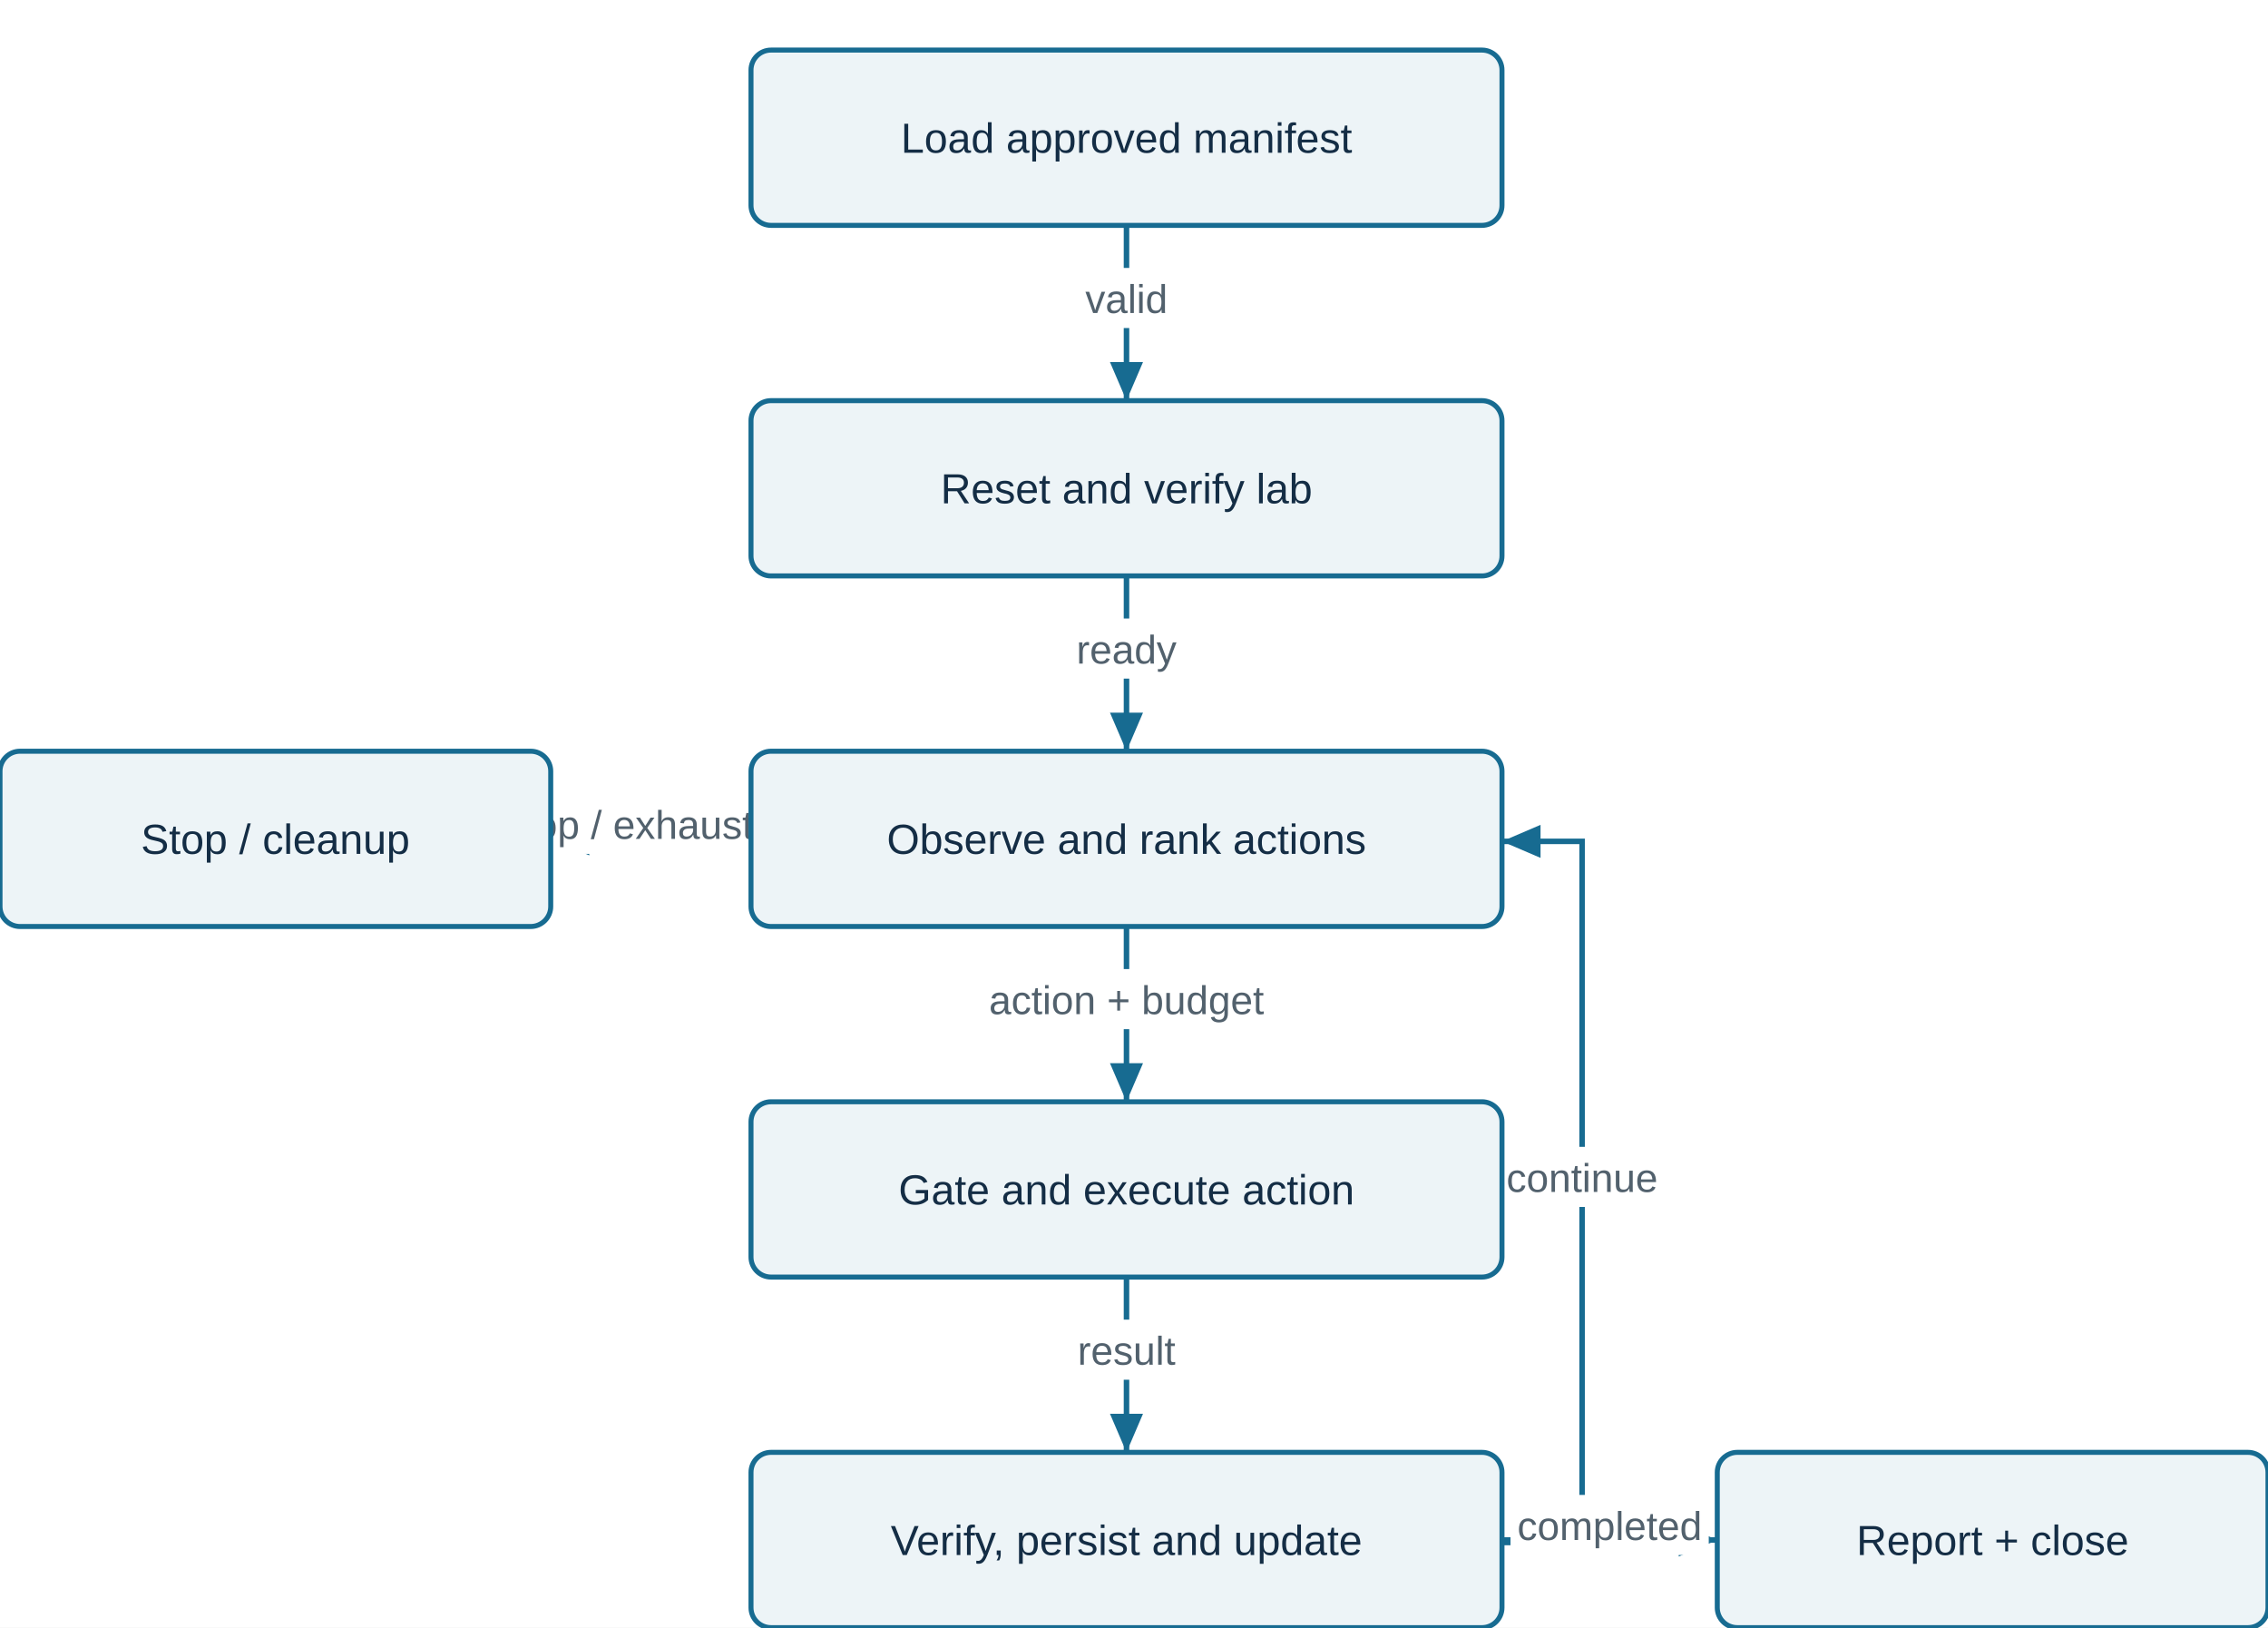
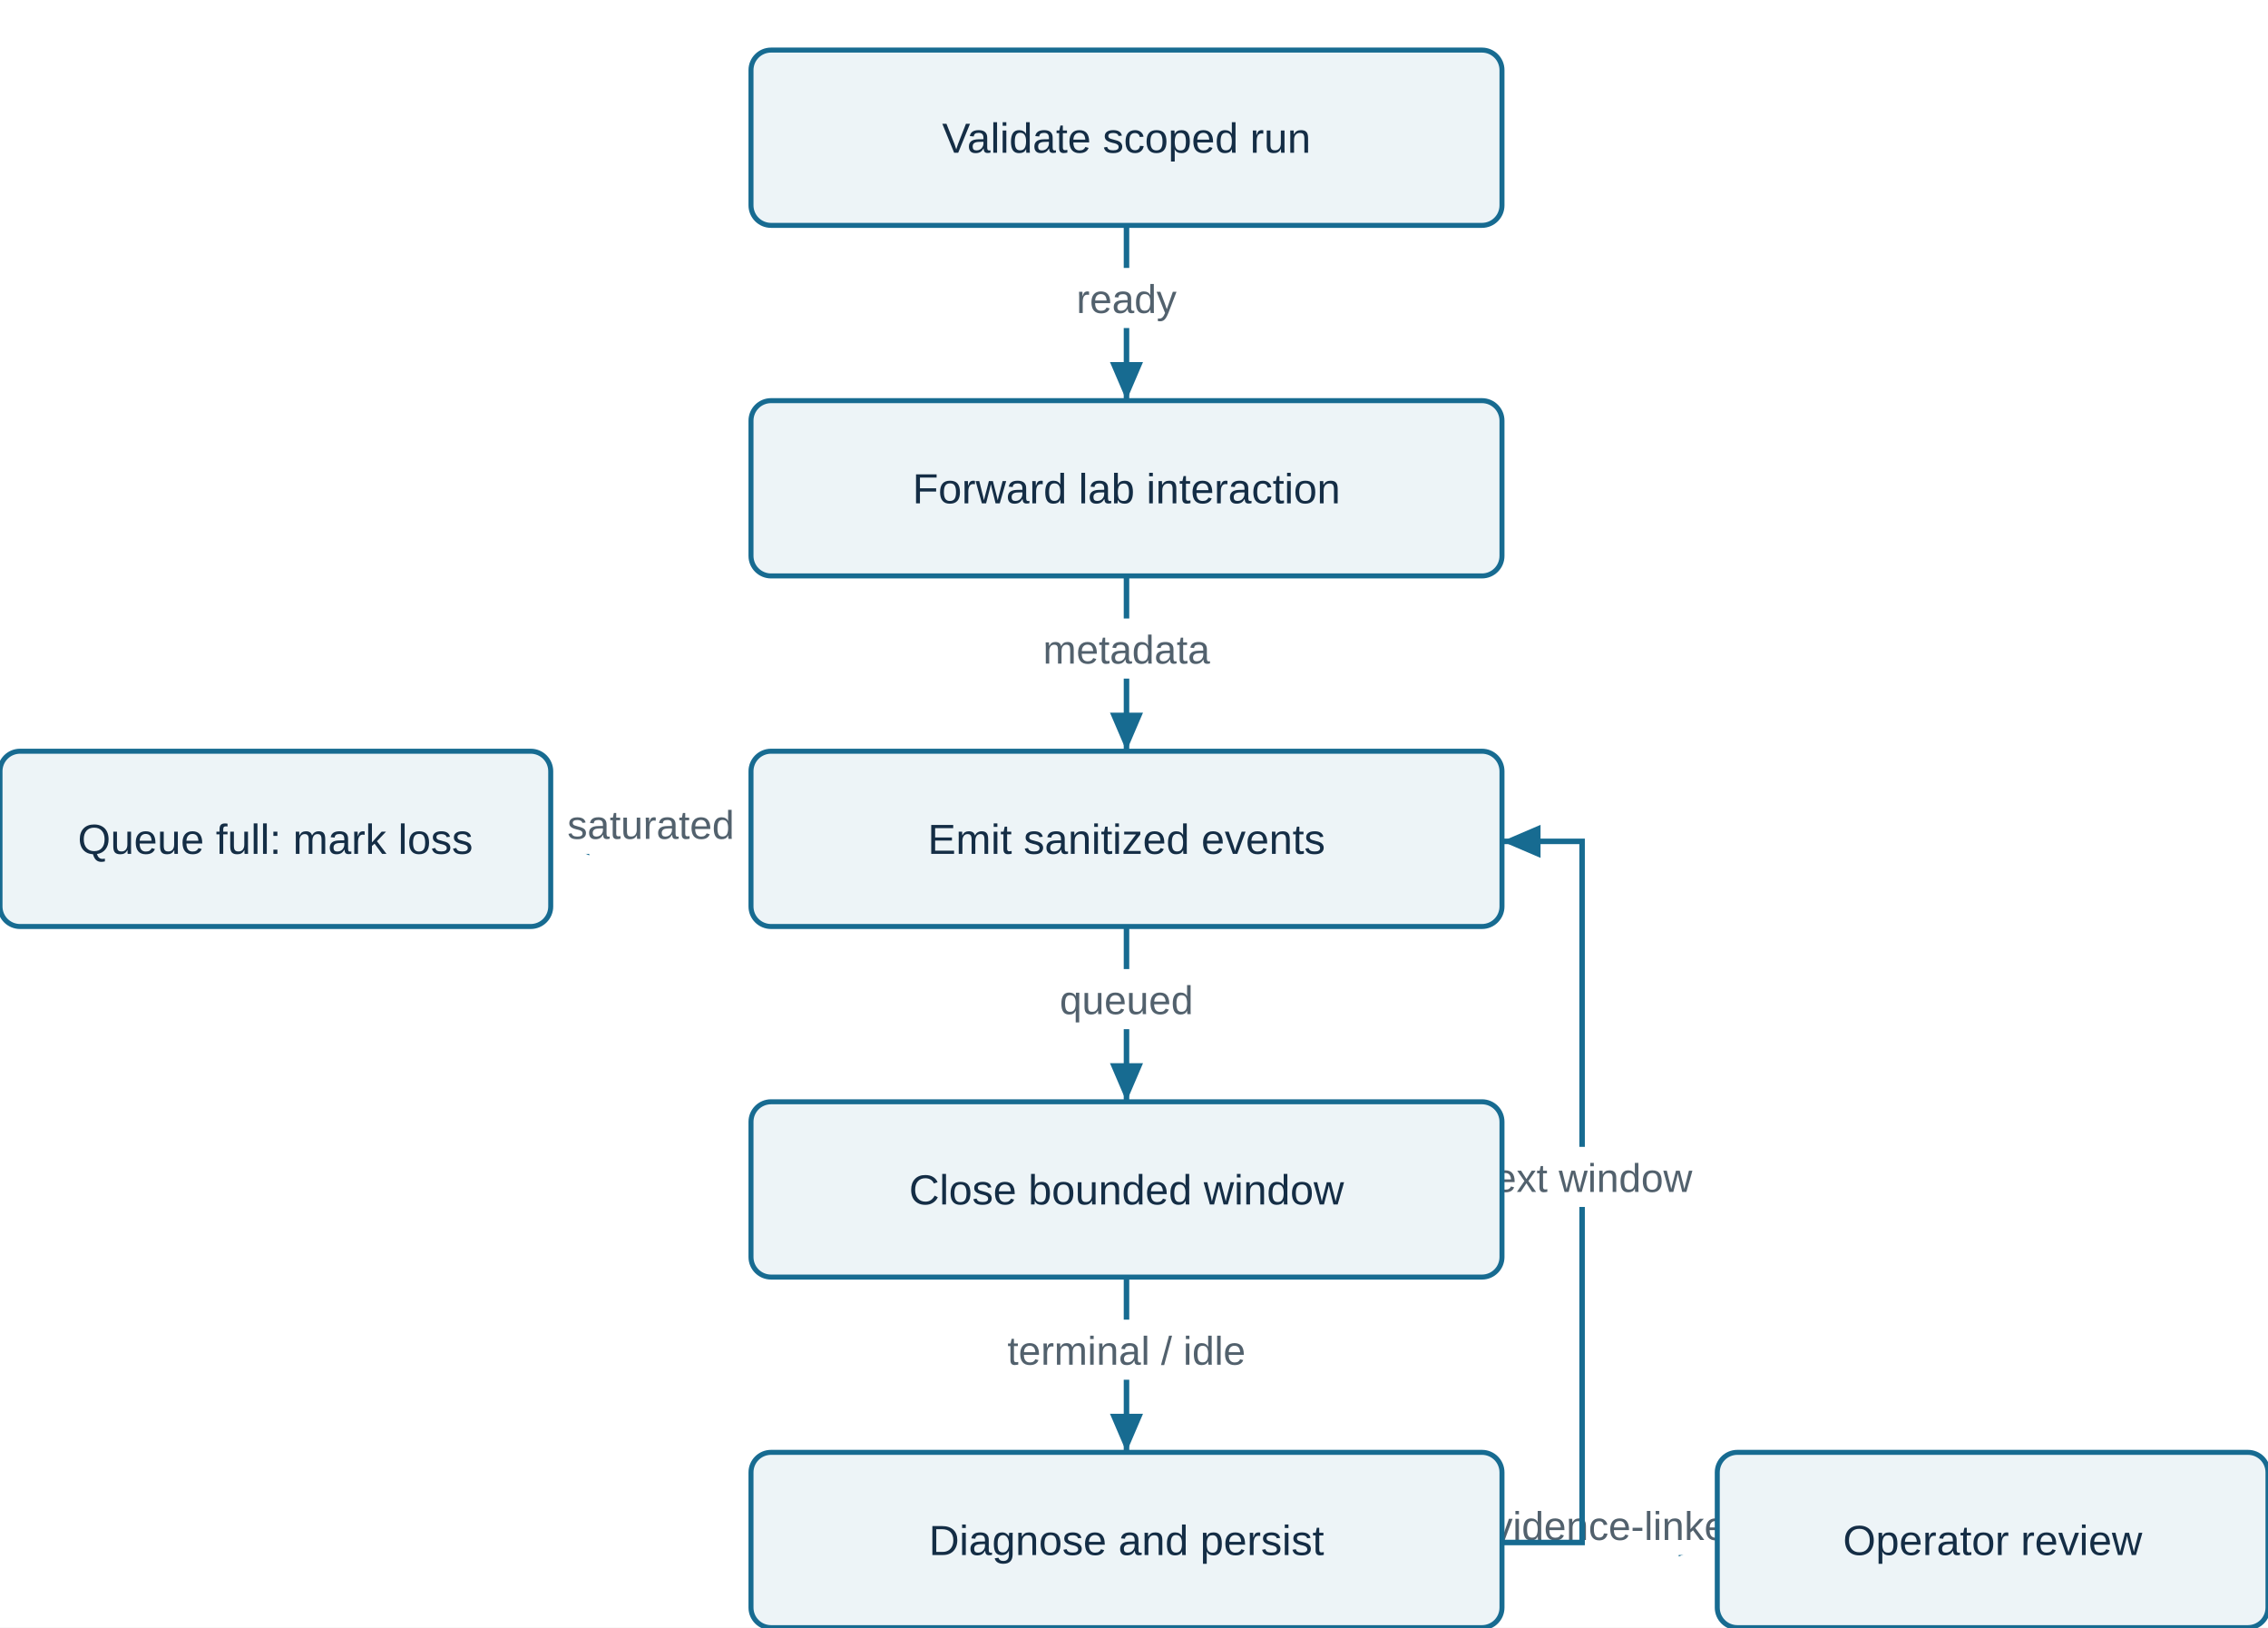
<svg xmlns="http://www.w3.org/2000/svg" width="453" height="325" viewBox="0 0 453 325">
  <rect width="100%" height="100%" fill="white" />
  <defs>
    <marker id="arrow" markerWidth="8" markerHeight="8" refX="7" refY="3" orient="auto">
      <path d="M0,0 L0,6 L7,3 z" fill="#176B91" />
    </marker>
  </defs>
  <polyline points="225.0,45 225.0,80" fill="none" stroke="#176B91" stroke-width="1.1" marker-end="url(#arrow)" />
  <rect x="214.0" y="53.5" width="22" height="12" fill="white" />
-   <text x="225.0" y="62.5" text-anchor="middle" font-family="Arial" font-size="8" fill="#52616D">valid</text>
+   <text x="225.0" y="62.5" text-anchor="middle" font-family="Arial" font-size="8" fill="#52616D">ready</text>
  <polyline points="225.0,115 225.0,150" fill="none" stroke="#176B91" stroke-width="1.1" marker-end="url(#arrow)" />
-   <rect x="214.0" y="123.5" width="22" height="12" fill="white" />
-   <text x="225.0" y="132.5" text-anchor="middle" font-family="Arial" font-size="8" fill="#52616D">ready</text>
+   <rect x="207.4" y="123.5" width="35.2" height="12" fill="white" />
+   <text x="225.0" y="132.5" text-anchor="middle" font-family="Arial" font-size="8" fill="#52616D">metadata</text>
  <polyline points="225.0,185 225.0,220" fill="none" stroke="#176B91" stroke-width="1.1" marker-end="url(#arrow)" />
-   <rect x="192.0" y="193.5" width="66.0" height="12" fill="white" />
-   <text x="225.0" y="202.5" text-anchor="middle" font-family="Arial" font-size="8" fill="#52616D">action + budget</text>
+   <rect x="211.8" y="193.5" width="26.4" height="12" fill="white" />
+   <text x="225.0" y="202.5" text-anchor="middle" font-family="Arial" font-size="8" fill="#52616D">queued</text>
  <polyline points="150,167.5 110,167.5" fill="none" stroke="#176B91" stroke-width="1.1" marker-end="url(#arrow)" />
-   <rect x="94.8" y="158.5" width="70.4" height="12" fill="white" />
-   <text x="130.0" y="167.5" text-anchor="middle" font-family="Arial" font-size="8" fill="#52616D">stop / exhausted</text>
+   <rect x="110.2" y="158.5" width="39.6" height="12" fill="white" />
+   <text x="130.0" y="167.5" text-anchor="middle" font-family="Arial" font-size="8" fill="#52616D">saturated</text>
  <polyline points="225.0,255 225.0,290" fill="none" stroke="#176B91" stroke-width="1.1" marker-end="url(#arrow)" />
-   <rect x="211.8" y="263.5" width="26.4" height="12" fill="white" />
-   <text x="225.0" y="272.5" text-anchor="middle" font-family="Arial" font-size="8" fill="#52616D">result</text>
+   <rect x="192.0" y="263.5" width="66.0" height="12" fill="white" />
+   <text x="225.0" y="272.5" text-anchor="middle" font-family="Arial" font-size="8" fill="#52616D">terminal / idle</text>
+   <polyline points="300,307.5 343,307.5" fill="none" stroke="#176B91" stroke-width="1.1" marker-end="url(#arrow)" />
+   <rect x="288.5" y="298.5" width="66.0" height="12" fill="white" />
+   <text x="321.5" y="307.5" text-anchor="middle" font-family="Arial" font-size="8" fill="#52616D">evidence-linked</text>
  <polyline points="300,308 316,308 316,168 300,168" fill="none" stroke="#176B91" stroke-width="1.1" marker-end="url(#arrow)" />
-   <rect x="298.4" y="229.0" width="35.2" height="12" fill="white" />
-   <text x="316.0" y="238.0" text-anchor="middle" font-family="Arial" font-size="8" fill="#52616D">continue</text>
-   <polyline points="300,307.5 343,307.5" fill="none" stroke="#176B91" stroke-width="1.1" marker-end="url(#arrow)" />
-   <rect x="301.7" y="298.5" width="39.6" height="12" fill="white" />
-   <text x="321.5" y="307.5" text-anchor="middle" font-family="Arial" font-size="8" fill="#52616D">completed</text>
+   <rect x="291.8" y="229.0" width="48.4" height="12" fill="white" />
+   <text x="316.0" y="238.0" text-anchor="middle" font-family="Arial" font-size="8" fill="#52616D">next window</text>
  <rect x="150" y="10" width="150" height="35" rx="4" fill="#EDF4F7" stroke="#176B91" />
-   <text x="225.0" y="30.5" text-anchor="middle" font-family="Arial" font-size="8.4" fill="#142D45">Load approved manifest</text>
+   <text x="225.0" y="30.5" text-anchor="middle" font-family="Arial" font-size="8.4" fill="#142D45">Validate scoped run</text>
  <rect x="150" y="80" width="150" height="35" rx="4" fill="#EDF4F7" stroke="#176B91" />
-   <text x="225.0" y="100.5" text-anchor="middle" font-family="Arial" font-size="8.4" fill="#142D45">Reset and verify lab</text>
+   <text x="225.0" y="100.5" text-anchor="middle" font-family="Arial" font-size="8.4" fill="#142D45">Forward lab interaction</text>
  <rect x="150" y="150" width="150" height="35" rx="4" fill="#EDF4F7" stroke="#176B91" />
-   <text x="225.0" y="170.5" text-anchor="middle" font-family="Arial" font-size="8.4" fill="#142D45">Observe and rank actions</text>
+   <text x="225.0" y="170.5" text-anchor="middle" font-family="Arial" font-size="8.4" fill="#142D45">Emit sanitized events</text>
  <rect x="150" y="220" width="150" height="35" rx="4" fill="#EDF4F7" stroke="#176B91" />
-   <text x="225.0" y="240.5" text-anchor="middle" font-family="Arial" font-size="8.4" fill="#142D45">Gate and execute action</text>
+   <text x="225.0" y="240.5" text-anchor="middle" font-family="Arial" font-size="8.4" fill="#142D45">Close bounded window</text>
  <rect x="150" y="290" width="150" height="35" rx="4" fill="#EDF4F7" stroke="#176B91" />
-   <text x="225.0" y="310.5" text-anchor="middle" font-family="Arial" font-size="8.4" fill="#142D45">Verify, persist and update</text>
+   <text x="225.0" y="310.5" text-anchor="middle" font-family="Arial" font-size="8.4" fill="#142D45">Diagnose and persist</text>
  <rect x="0" y="150" width="110" height="35" rx="4" fill="#EDF4F7" stroke="#176B91" />
-   <text x="55.0" y="170.5" text-anchor="middle" font-family="Arial" font-size="8.4" fill="#142D45">Stop / cleanup</text>
+   <text x="55.0" y="170.5" text-anchor="middle" font-family="Arial" font-size="8.4" fill="#142D45">Queue full: mark loss</text>
  <rect x="343" y="290" width="110" height="35" rx="4" fill="#EDF4F7" stroke="#176B91" />
-   <text x="398.0" y="310.5" text-anchor="middle" font-family="Arial" font-size="8.4" fill="#142D45">Report + close</text>
+   <text x="398.0" y="310.5" text-anchor="middle" font-family="Arial" font-size="8.4" fill="#142D45">Operator review</text>
</svg>
